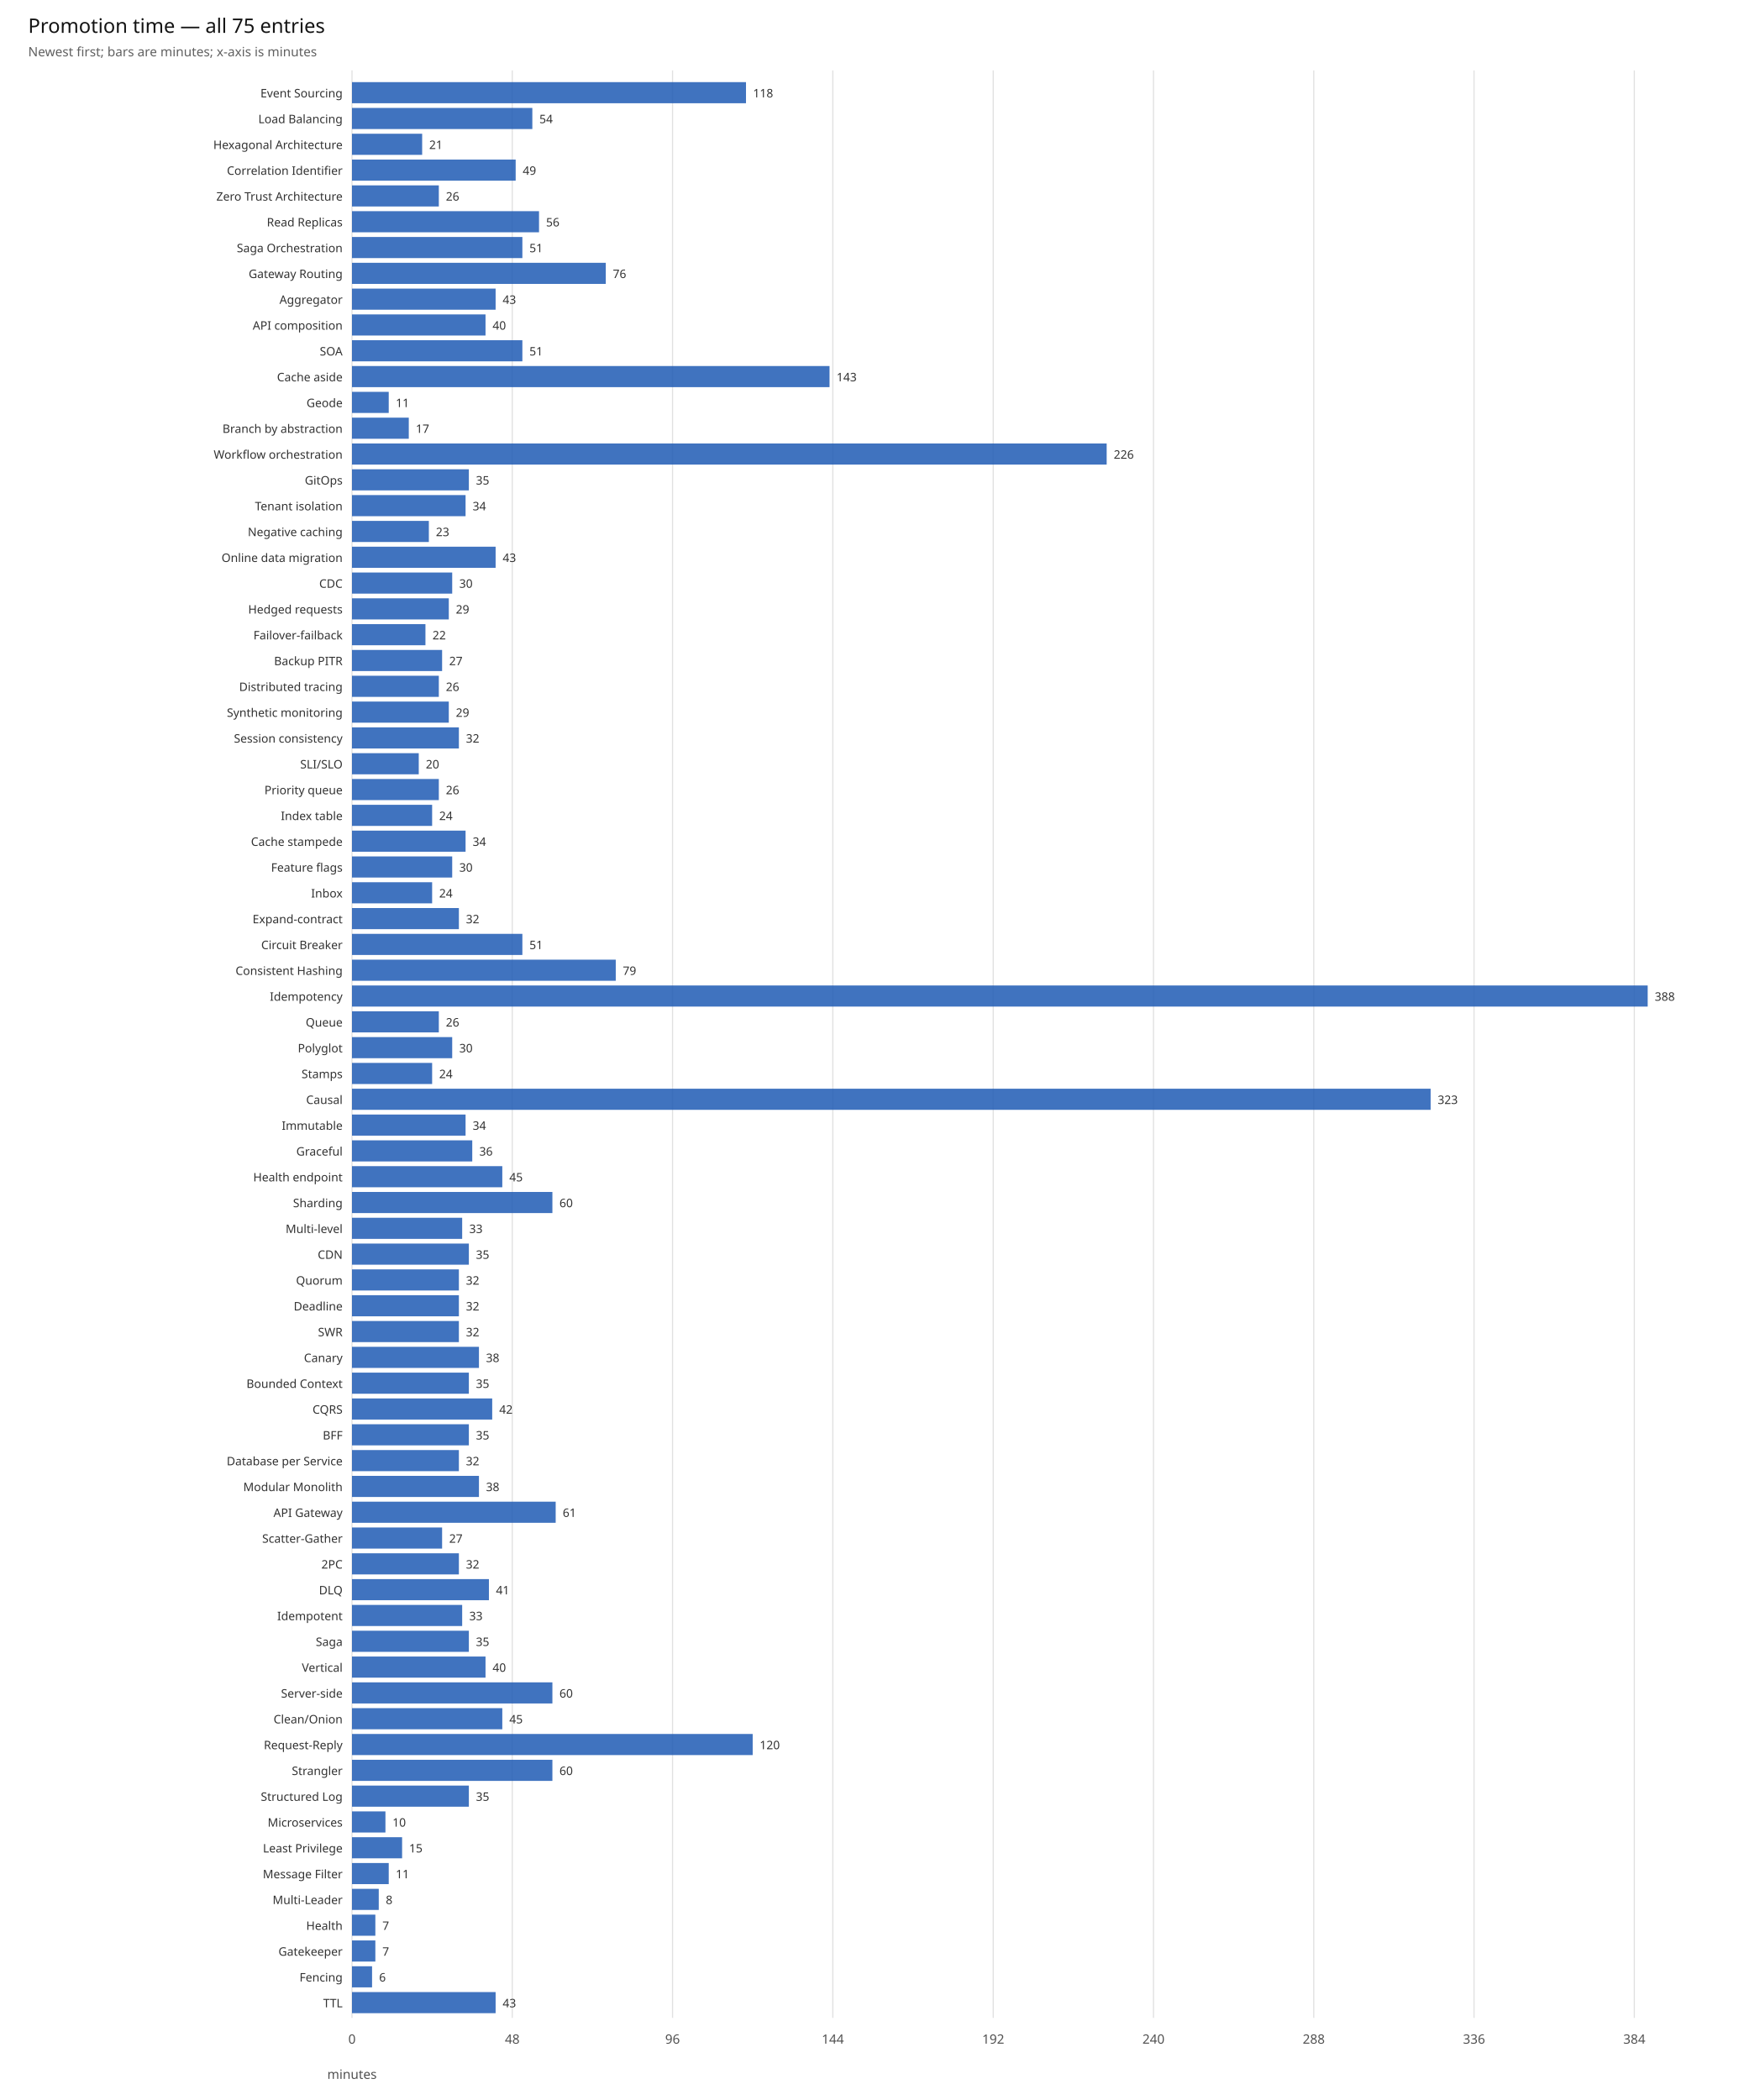
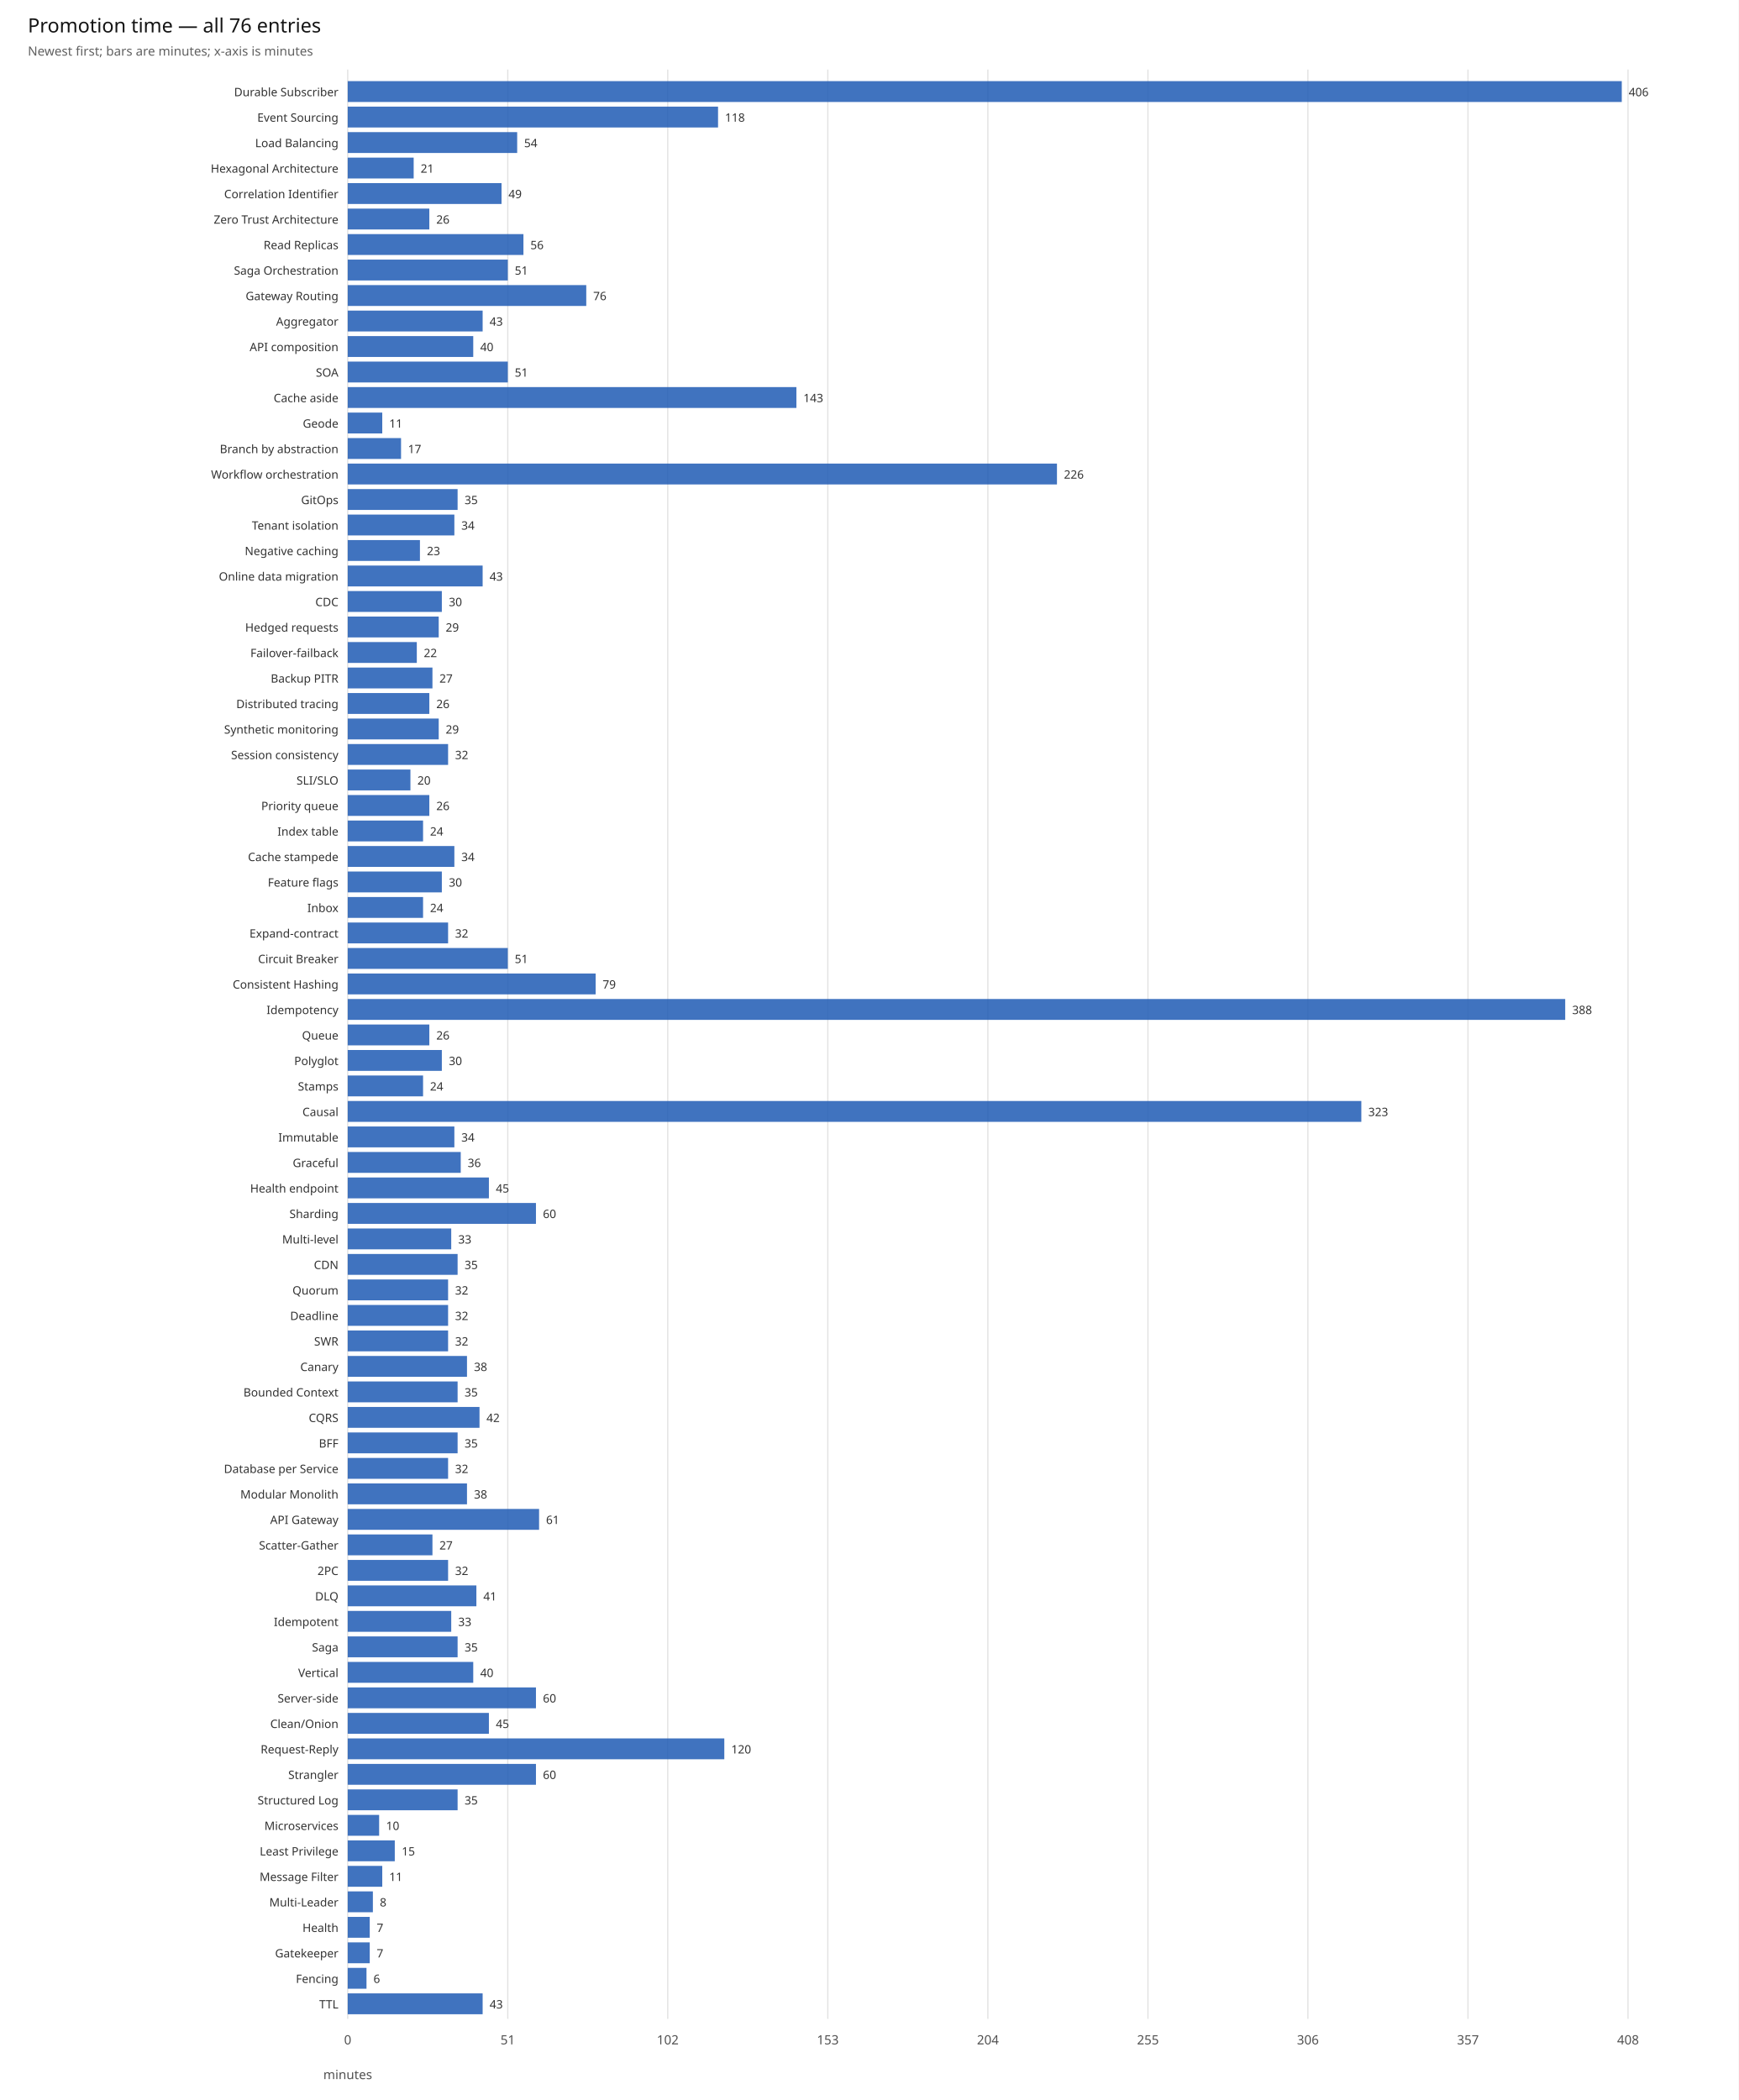
- <svg xmlns="http://www.w3.org/2000/svg" width="1500" height="1790" viewBox="0 0 1500 1790">
+ <svg xmlns="http://www.w3.org/2000/svg" width="1500" height="1812" viewBox="0 0 1500 1812">
  <rect width="100%" height="100%" fill="white" />
-   <text x="24" y="28" font-family="Verdana" font-size="17" fill="#141414">Promotion time — all 75 entries</text>
+   <text x="24" y="28" font-family="Verdana" font-size="17" fill="#141414">Promotion time — all 76 entries</text>
  <text x="24" y="48" font-family="Verdana" font-size="11" fill="#606060">Newest first; bars are minutes; x-axis is minutes</text>
-   <line x1="300.0" y1="60" x2="300.0" y2="1720" stroke="#e1e1e1" />
-   <text x="300.0" y="1742" text-anchor="middle" font-family="Verdana" font-size="11" fill="#505050">0</text>
-   <line x1="436.6" y1="60" x2="436.6" y2="1720" stroke="#e1e1e1" />
-   <text x="436.6" y="1742" text-anchor="middle" font-family="Verdana" font-size="11" fill="#505050">48</text>
-   <line x1="573.2" y1="60" x2="573.2" y2="1720" stroke="#e1e1e1" />
-   <text x="573.2" y="1742" text-anchor="middle" font-family="Verdana" font-size="11" fill="#505050">96</text>
-   <line x1="709.8" y1="60" x2="709.8" y2="1720" stroke="#e1e1e1" />
-   <text x="709.8" y="1742" text-anchor="middle" font-family="Verdana" font-size="11" fill="#505050">144</text>
-   <line x1="846.5" y1="60" x2="846.5" y2="1720" stroke="#e1e1e1" />
-   <text x="846.5" y="1742" text-anchor="middle" font-family="Verdana" font-size="11" fill="#505050">192</text>
-   <line x1="983.1" y1="60" x2="983.1" y2="1720" stroke="#e1e1e1" />
-   <text x="983.1" y="1742" text-anchor="middle" font-family="Verdana" font-size="11" fill="#505050">240</text>
-   <line x1="1119.7" y1="60" x2="1119.7" y2="1720" stroke="#e1e1e1" />
-   <text x="1119.7" y="1742" text-anchor="middle" font-family="Verdana" font-size="11" fill="#505050">288</text>
-   <line x1="1256.3" y1="60" x2="1256.3" y2="1720" stroke="#e1e1e1" />
-   <text x="1256.3" y="1742" text-anchor="middle" font-family="Verdana" font-size="11" fill="#505050">336</text>
-   <line x1="1392.9" y1="60" x2="1392.9" y2="1720" stroke="#e1e1e1" />
-   <text x="1392.9" y="1742" text-anchor="middle" font-family="Verdana" font-size="11" fill="#505050">384</text>
-   <rect x="300" y="70" width="335.8" height="18" fill="#1e5ab4" opacity="0.85" />
-   <text x="292" y="83" text-anchor="end" font-family="Verdana" font-size="10" fill="#323232">Event Sourcing</text>
-   <text x="641.8" y="83" font-family="Verdana" font-size="10" fill="#323232">118</text>
-   <rect x="300" y="92" width="153.7" height="18" fill="#1e5ab4" opacity="0.85" />
-   <text x="292" y="105" text-anchor="end" font-family="Verdana" font-size="10" fill="#323232">Load Balancing</text>
-   <text x="459.7" y="105" font-family="Verdana" font-size="10" fill="#323232">54</text>
-   <rect x="300" y="114" width="59.8" height="18" fill="#1e5ab4" opacity="0.85" />
-   <text x="292" y="127" text-anchor="end" font-family="Verdana" font-size="10" fill="#323232">Hexagonal Architecture</text>
-   <text x="365.8" y="127" font-family="Verdana" font-size="10" fill="#323232">21</text>
-   <rect x="300" y="136" width="139.5" height="18" fill="#1e5ab4" opacity="0.85" />
-   <text x="292" y="149" text-anchor="end" font-family="Verdana" font-size="10" fill="#323232">Correlation Identifier</text>
-   <text x="445.5" y="149" font-family="Verdana" font-size="10" fill="#323232">49</text>
-   <rect x="300" y="158" width="74.0" height="18" fill="#1e5ab4" opacity="0.85" />
-   <text x="292" y="171" text-anchor="end" font-family="Verdana" font-size="10" fill="#323232">Zero Trust Architecture</text>
-   <text x="380.0" y="171" font-family="Verdana" font-size="10" fill="#323232">26</text>
-   <rect x="300" y="180" width="159.4" height="18" fill="#1e5ab4" opacity="0.85" />
-   <text x="292" y="193" text-anchor="end" font-family="Verdana" font-size="10" fill="#323232">Read Replicas</text>
-   <text x="465.4" y="193" font-family="Verdana" font-size="10" fill="#323232">56</text>
-   <rect x="300" y="202" width="145.2" height="18" fill="#1e5ab4" opacity="0.85" />
-   <text x="292" y="215" text-anchor="end" font-family="Verdana" font-size="10" fill="#323232">Saga Orchestration</text>
-   <text x="451.2" y="215" font-family="Verdana" font-size="10" fill="#323232">51</text>
-   <rect x="300" y="224" width="216.3" height="18" fill="#1e5ab4" opacity="0.85" />
-   <text x="292" y="237" text-anchor="end" font-family="Verdana" font-size="10" fill="#323232">Gateway Routing</text>
-   <text x="522.3" y="237" font-family="Verdana" font-size="10" fill="#323232">76</text>
-   <rect x="300" y="246" width="122.4" height="18" fill="#1e5ab4" opacity="0.85" />
-   <text x="292" y="259" text-anchor="end" font-family="Verdana" font-size="10" fill="#323232">Aggregator</text>
-   <text x="428.4" y="259" font-family="Verdana" font-size="10" fill="#323232">43</text>
-   <rect x="300" y="268" width="113.8" height="18" fill="#1e5ab4" opacity="0.85" />
-   <text x="292" y="281" text-anchor="end" font-family="Verdana" font-size="10" fill="#323232">API composition</text>
-   <text x="419.8" y="281" font-family="Verdana" font-size="10" fill="#323232">40</text>
-   <rect x="300" y="290" width="145.2" height="18" fill="#1e5ab4" opacity="0.85" />
-   <text x="292" y="303" text-anchor="end" font-family="Verdana" font-size="10" fill="#323232">SOA</text>
-   <text x="451.2" y="303" font-family="Verdana" font-size="10" fill="#323232">51</text>
-   <rect x="300" y="312" width="407.0" height="18" fill="#1e5ab4" opacity="0.85" />
-   <text x="292" y="325" text-anchor="end" font-family="Verdana" font-size="10" fill="#323232">Cache aside</text>
-   <text x="713.0" y="325" font-family="Verdana" font-size="10" fill="#323232">143</text>
-   <rect x="300" y="334" width="31.3" height="18" fill="#1e5ab4" opacity="0.85" />
-   <text x="292" y="347" text-anchor="end" font-family="Verdana" font-size="10" fill="#323232">Geode</text>
-   <text x="337.3" y="347" font-family="Verdana" font-size="10" fill="#323232">11</text>
-   <rect x="300" y="356" width="48.4" height="18" fill="#1e5ab4" opacity="0.85" />
-   <text x="292" y="369" text-anchor="end" font-family="Verdana" font-size="10" fill="#323232">Branch by abstraction</text>
-   <text x="354.4" y="369" font-family="Verdana" font-size="10" fill="#323232">17</text>
-   <rect x="300" y="378" width="643.2" height="18" fill="#1e5ab4" opacity="0.85" />
-   <text x="292" y="391" text-anchor="end" font-family="Verdana" font-size="10" fill="#323232">Workflow orchestration</text>
-   <text x="949.2" y="391" font-family="Verdana" font-size="10" fill="#323232">226</text>
-   <rect x="300" y="400" width="99.6" height="18" fill="#1e5ab4" opacity="0.85" />
-   <text x="292" y="413" text-anchor="end" font-family="Verdana" font-size="10" fill="#323232">GitOps</text>
-   <text x="405.6" y="413" font-family="Verdana" font-size="10" fill="#323232">35</text>
-   <rect x="300" y="422" width="96.8" height="18" fill="#1e5ab4" opacity="0.85" />
-   <text x="292" y="435" text-anchor="end" font-family="Verdana" font-size="10" fill="#323232">Tenant isolation</text>
-   <text x="402.8" y="435" font-family="Verdana" font-size="10" fill="#323232">34</text>
-   <rect x="300" y="444" width="65.5" height="18" fill="#1e5ab4" opacity="0.85" />
-   <text x="292" y="457" text-anchor="end" font-family="Verdana" font-size="10" fill="#323232">Negative caching</text>
-   <text x="371.5" y="457" font-family="Verdana" font-size="10" fill="#323232">23</text>
-   <rect x="300" y="466" width="122.4" height="18" fill="#1e5ab4" opacity="0.85" />
-   <text x="292" y="479" text-anchor="end" font-family="Verdana" font-size="10" fill="#323232">Online data migration</text>
-   <text x="428.4" y="479" font-family="Verdana" font-size="10" fill="#323232">43</text>
-   <rect x="300" y="488" width="85.4" height="18" fill="#1e5ab4" opacity="0.85" />
-   <text x="292" y="501" text-anchor="end" font-family="Verdana" font-size="10" fill="#323232">CDC</text>
-   <text x="391.4" y="501" font-family="Verdana" font-size="10" fill="#323232">30</text>
-   <rect x="300" y="510" width="82.5" height="18" fill="#1e5ab4" opacity="0.85" />
-   <text x="292" y="523" text-anchor="end" font-family="Verdana" font-size="10" fill="#323232">Hedged requests</text>
-   <text x="388.5" y="523" font-family="Verdana" font-size="10" fill="#323232">29</text>
-   <rect x="300" y="532" width="62.6" height="18" fill="#1e5ab4" opacity="0.85" />
-   <text x="292" y="545" text-anchor="end" font-family="Verdana" font-size="10" fill="#323232">Failover-failback</text>
-   <text x="368.6" y="545" font-family="Verdana" font-size="10" fill="#323232">22</text>
-   <rect x="300" y="554" width="76.8" height="18" fill="#1e5ab4" opacity="0.85" />
-   <text x="292" y="567" text-anchor="end" font-family="Verdana" font-size="10" fill="#323232">Backup PITR</text>
-   <text x="382.8" y="567" font-family="Verdana" font-size="10" fill="#323232">27</text>
-   <rect x="300" y="576" width="74.0" height="18" fill="#1e5ab4" opacity="0.85" />
-   <text x="292" y="589" text-anchor="end" font-family="Verdana" font-size="10" fill="#323232">Distributed tracing</text>
-   <text x="380.0" y="589" font-family="Verdana" font-size="10" fill="#323232">26</text>
-   <rect x="300" y="598" width="82.5" height="18" fill="#1e5ab4" opacity="0.85" />
-   <text x="292" y="611" text-anchor="end" font-family="Verdana" font-size="10" fill="#323232">Synthetic monitoring</text>
-   <text x="388.5" y="611" font-family="Verdana" font-size="10" fill="#323232">29</text>
-   <rect x="300" y="620" width="91.1" height="18" fill="#1e5ab4" opacity="0.85" />
-   <text x="292" y="633" text-anchor="end" font-family="Verdana" font-size="10" fill="#323232">Session consistency</text>
-   <text x="397.1" y="633" font-family="Verdana" font-size="10" fill="#323232">32</text>
-   <rect x="300" y="642" width="56.9" height="18" fill="#1e5ab4" opacity="0.85" />
-   <text x="292" y="655" text-anchor="end" font-family="Verdana" font-size="10" fill="#323232">SLI/SLO</text>
-   <text x="362.9" y="655" font-family="Verdana" font-size="10" fill="#323232">20</text>
-   <rect x="300" y="664" width="74.0" height="18" fill="#1e5ab4" opacity="0.85" />
-   <text x="292" y="677" text-anchor="end" font-family="Verdana" font-size="10" fill="#323232">Priority queue</text>
-   <text x="380.0" y="677" font-family="Verdana" font-size="10" fill="#323232">26</text>
-   <rect x="300" y="686" width="68.3" height="18" fill="#1e5ab4" opacity="0.85" />
-   <text x="292" y="699" text-anchor="end" font-family="Verdana" font-size="10" fill="#323232">Index table</text>
-   <text x="374.3" y="699" font-family="Verdana" font-size="10" fill="#323232">24</text>
-   <rect x="300" y="708" width="96.8" height="18" fill="#1e5ab4" opacity="0.85" />
-   <text x="292" y="721" text-anchor="end" font-family="Verdana" font-size="10" fill="#323232">Cache stampede</text>
-   <text x="402.8" y="721" font-family="Verdana" font-size="10" fill="#323232">34</text>
-   <rect x="300" y="730" width="85.4" height="18" fill="#1e5ab4" opacity="0.85" />
-   <text x="292" y="743" text-anchor="end" font-family="Verdana" font-size="10" fill="#323232">Feature flags</text>
-   <text x="391.4" y="743" font-family="Verdana" font-size="10" fill="#323232">30</text>
-   <rect x="300" y="752" width="68.3" height="18" fill="#1e5ab4" opacity="0.85" />
-   <text x="292" y="765" text-anchor="end" font-family="Verdana" font-size="10" fill="#323232">Inbox</text>
-   <text x="374.3" y="765" font-family="Verdana" font-size="10" fill="#323232">24</text>
-   <rect x="300" y="774" width="91.1" height="18" fill="#1e5ab4" opacity="0.85" />
-   <text x="292" y="787" text-anchor="end" font-family="Verdana" font-size="10" fill="#323232">Expand-contract</text>
-   <text x="397.1" y="787" font-family="Verdana" font-size="10" fill="#323232">32</text>
-   <rect x="300" y="796" width="145.2" height="18" fill="#1e5ab4" opacity="0.85" />
-   <text x="292" y="809" text-anchor="end" font-family="Verdana" font-size="10" fill="#323232">Circuit Breaker</text>
-   <text x="451.2" y="809" font-family="Verdana" font-size="10" fill="#323232">51</text>
-   <rect x="300" y="818" width="224.8" height="18" fill="#1e5ab4" opacity="0.85" />
-   <text x="292" y="831" text-anchor="end" font-family="Verdana" font-size="10" fill="#323232">Consistent Hashing</text>
-   <text x="530.8" y="831" font-family="Verdana" font-size="10" fill="#323232">79</text>
-   <rect x="300" y="840" width="1104.3" height="18" fill="#1e5ab4" opacity="0.85" />
-   <text x="292" y="853" text-anchor="end" font-family="Verdana" font-size="10" fill="#323232">Idempotency</text>
-   <text x="1410.3" y="853" font-family="Verdana" font-size="10" fill="#323232">388</text>
-   <rect x="300" y="862" width="74.0" height="18" fill="#1e5ab4" opacity="0.85" />
-   <text x="292" y="875" text-anchor="end" font-family="Verdana" font-size="10" fill="#323232">Queue</text>
-   <text x="380.0" y="875" font-family="Verdana" font-size="10" fill="#323232">26</text>
-   <rect x="300" y="884" width="85.4" height="18" fill="#1e5ab4" opacity="0.85" />
-   <text x="292" y="897" text-anchor="end" font-family="Verdana" font-size="10" fill="#323232">Polyglot</text>
-   <text x="391.4" y="897" font-family="Verdana" font-size="10" fill="#323232">30</text>
-   <rect x="300" y="906" width="68.3" height="18" fill="#1e5ab4" opacity="0.85" />
-   <text x="292" y="919" text-anchor="end" font-family="Verdana" font-size="10" fill="#323232">Stamps</text>
-   <text x="374.3" y="919" font-family="Verdana" font-size="10" fill="#323232">24</text>
-   <rect x="300" y="928" width="919.3" height="18" fill="#1e5ab4" opacity="0.85" />
-   <text x="292" y="941" text-anchor="end" font-family="Verdana" font-size="10" fill="#323232">Causal</text>
-   <text x="1225.3" y="941" font-family="Verdana" font-size="10" fill="#323232">323</text>
-   <rect x="300" y="950" width="96.8" height="18" fill="#1e5ab4" opacity="0.85" />
-   <text x="292" y="963" text-anchor="end" font-family="Verdana" font-size="10" fill="#323232">Immutable</text>
-   <text x="402.8" y="963" font-family="Verdana" font-size="10" fill="#323232">34</text>
-   <rect x="300" y="972" width="102.5" height="18" fill="#1e5ab4" opacity="0.85" />
-   <text x="292" y="985" text-anchor="end" font-family="Verdana" font-size="10" fill="#323232">Graceful</text>
-   <text x="408.5" y="985" font-family="Verdana" font-size="10" fill="#323232">36</text>
-   <rect x="300" y="994" width="128.1" height="18" fill="#1e5ab4" opacity="0.85" />
-   <text x="292" y="1007" text-anchor="end" font-family="Verdana" font-size="10" fill="#323232">Health endpoint</text>
-   <text x="434.1" y="1007" font-family="Verdana" font-size="10" fill="#323232">45</text>
-   <rect x="300" y="1016" width="170.8" height="18" fill="#1e5ab4" opacity="0.85" />
-   <text x="292" y="1029" text-anchor="end" font-family="Verdana" font-size="10" fill="#323232">Sharding</text>
-   <text x="476.8" y="1029" font-family="Verdana" font-size="10" fill="#323232">60</text>
-   <rect x="300" y="1038" width="93.9" height="18" fill="#1e5ab4" opacity="0.85" />
-   <text x="292" y="1051" text-anchor="end" font-family="Verdana" font-size="10" fill="#323232">Multi-level</text>
-   <text x="399.9" y="1051" font-family="Verdana" font-size="10" fill="#323232">33</text>
-   <rect x="300" y="1060" width="99.6" height="18" fill="#1e5ab4" opacity="0.85" />
-   <text x="292" y="1073" text-anchor="end" font-family="Verdana" font-size="10" fill="#323232">CDN</text>
-   <text x="405.6" y="1073" font-family="Verdana" font-size="10" fill="#323232">35</text>
-   <rect x="300" y="1082" width="91.1" height="18" fill="#1e5ab4" opacity="0.85" />
-   <text x="292" y="1095" text-anchor="end" font-family="Verdana" font-size="10" fill="#323232">Quorum</text>
-   <text x="397.1" y="1095" font-family="Verdana" font-size="10" fill="#323232">32</text>
-   <rect x="300" y="1104" width="91.1" height="18" fill="#1e5ab4" opacity="0.85" />
-   <text x="292" y="1117" text-anchor="end" font-family="Verdana" font-size="10" fill="#323232">Deadline</text>
-   <text x="397.1" y="1117" font-family="Verdana" font-size="10" fill="#323232">32</text>
-   <rect x="300" y="1126" width="91.1" height="18" fill="#1e5ab4" opacity="0.85" />
-   <text x="292" y="1139" text-anchor="end" font-family="Verdana" font-size="10" fill="#323232">SWR</text>
-   <text x="397.1" y="1139" font-family="Verdana" font-size="10" fill="#323232">32</text>
-   <rect x="300" y="1148" width="108.2" height="18" fill="#1e5ab4" opacity="0.85" />
-   <text x="292" y="1161" text-anchor="end" font-family="Verdana" font-size="10" fill="#323232">Canary</text>
-   <text x="414.2" y="1161" font-family="Verdana" font-size="10" fill="#323232">38</text>
-   <rect x="300" y="1170" width="99.6" height="18" fill="#1e5ab4" opacity="0.85" />
-   <text x="292" y="1183" text-anchor="end" font-family="Verdana" font-size="10" fill="#323232">Bounded Context</text>
-   <text x="405.6" y="1183" font-family="Verdana" font-size="10" fill="#323232">35</text>
-   <rect x="300" y="1192" width="119.5" height="18" fill="#1e5ab4" opacity="0.85" />
-   <text x="292" y="1205" text-anchor="end" font-family="Verdana" font-size="10" fill="#323232">CQRS</text>
-   <text x="425.5" y="1205" font-family="Verdana" font-size="10" fill="#323232">42</text>
-   <rect x="300" y="1214" width="99.6" height="18" fill="#1e5ab4" opacity="0.85" />
-   <text x="292" y="1227" text-anchor="end" font-family="Verdana" font-size="10" fill="#323232">BFF</text>
-   <text x="405.6" y="1227" font-family="Verdana" font-size="10" fill="#323232">35</text>
-   <rect x="300" y="1236" width="91.1" height="18" fill="#1e5ab4" opacity="0.85" />
-   <text x="292" y="1249" text-anchor="end" font-family="Verdana" font-size="10" fill="#323232">Database per Service</text>
-   <text x="397.1" y="1249" font-family="Verdana" font-size="10" fill="#323232">32</text>
-   <rect x="300" y="1258" width="108.2" height="18" fill="#1e5ab4" opacity="0.85" />
-   <text x="292" y="1271" text-anchor="end" font-family="Verdana" font-size="10" fill="#323232">Modular Monolith</text>
-   <text x="414.2" y="1271" font-family="Verdana" font-size="10" fill="#323232">38</text>
-   <rect x="300" y="1280" width="173.6" height="18" fill="#1e5ab4" opacity="0.85" />
-   <text x="292" y="1293" text-anchor="end" font-family="Verdana" font-size="10" fill="#323232">API Gateway</text>
-   <text x="479.6" y="1293" font-family="Verdana" font-size="10" fill="#323232">61</text>
-   <rect x="300" y="1302" width="76.8" height="18" fill="#1e5ab4" opacity="0.85" />
-   <text x="292" y="1315" text-anchor="end" font-family="Verdana" font-size="10" fill="#323232">Scatter-Gather</text>
-   <text x="382.8" y="1315" font-family="Verdana" font-size="10" fill="#323232">27</text>
-   <rect x="300" y="1324" width="91.1" height="18" fill="#1e5ab4" opacity="0.85" />
-   <text x="292" y="1337" text-anchor="end" font-family="Verdana" font-size="10" fill="#323232">2PC</text>
-   <text x="397.1" y="1337" font-family="Verdana" font-size="10" fill="#323232">32</text>
-   <rect x="300" y="1346" width="116.7" height="18" fill="#1e5ab4" opacity="0.85" />
-   <text x="292" y="1359" text-anchor="end" font-family="Verdana" font-size="10" fill="#323232">DLQ</text>
-   <text x="422.7" y="1359" font-family="Verdana" font-size="10" fill="#323232">41</text>
-   <rect x="300" y="1368" width="93.9" height="18" fill="#1e5ab4" opacity="0.85" />
-   <text x="292" y="1381" text-anchor="end" font-family="Verdana" font-size="10" fill="#323232">Idempotent</text>
-   <text x="399.9" y="1381" font-family="Verdana" font-size="10" fill="#323232">33</text>
-   <rect x="300" y="1390" width="99.6" height="18" fill="#1e5ab4" opacity="0.85" />
-   <text x="292" y="1403" text-anchor="end" font-family="Verdana" font-size="10" fill="#323232">Saga</text>
-   <text x="405.6" y="1403" font-family="Verdana" font-size="10" fill="#323232">35</text>
-   <rect x="300" y="1412" width="113.8" height="18" fill="#1e5ab4" opacity="0.85" />
-   <text x="292" y="1425" text-anchor="end" font-family="Verdana" font-size="10" fill="#323232">Vertical</text>
-   <text x="419.8" y="1425" font-family="Verdana" font-size="10" fill="#323232">40</text>
-   <rect x="300" y="1434" width="170.8" height="18" fill="#1e5ab4" opacity="0.85" />
-   <text x="292" y="1447" text-anchor="end" font-family="Verdana" font-size="10" fill="#323232">Server-side</text>
-   <text x="476.8" y="1447" font-family="Verdana" font-size="10" fill="#323232">60</text>
-   <rect x="300" y="1456" width="128.1" height="18" fill="#1e5ab4" opacity="0.85" />
-   <text x="292" y="1469" text-anchor="end" font-family="Verdana" font-size="10" fill="#323232">Clean/Onion</text>
-   <text x="434.1" y="1469" font-family="Verdana" font-size="10" fill="#323232">45</text>
-   <rect x="300" y="1478" width="341.5" height="18" fill="#1e5ab4" opacity="0.85" />
-   <text x="292" y="1491" text-anchor="end" font-family="Verdana" font-size="10" fill="#323232">Request-Reply</text>
-   <text x="647.5" y="1491" font-family="Verdana" font-size="10" fill="#323232">120</text>
-   <rect x="300" y="1500" width="170.8" height="18" fill="#1e5ab4" opacity="0.85" />
-   <text x="292" y="1513" text-anchor="end" font-family="Verdana" font-size="10" fill="#323232">Strangler</text>
-   <text x="476.8" y="1513" font-family="Verdana" font-size="10" fill="#323232">60</text>
-   <rect x="300" y="1522" width="99.6" height="18" fill="#1e5ab4" opacity="0.85" />
-   <text x="292" y="1535" text-anchor="end" font-family="Verdana" font-size="10" fill="#323232">Structured Log</text>
-   <text x="405.6" y="1535" font-family="Verdana" font-size="10" fill="#323232">35</text>
-   <rect x="300" y="1544" width="28.5" height="18" fill="#1e5ab4" opacity="0.85" />
-   <text x="292" y="1557" text-anchor="end" font-family="Verdana" font-size="10" fill="#323232">Microservices</text>
-   <text x="334.5" y="1557" font-family="Verdana" font-size="10" fill="#323232">10</text>
-   <rect x="300" y="1566" width="42.7" height="18" fill="#1e5ab4" opacity="0.85" />
-   <text x="292" y="1579" text-anchor="end" font-family="Verdana" font-size="10" fill="#323232">Least Privilege</text>
-   <text x="348.7" y="1579" font-family="Verdana" font-size="10" fill="#323232">15</text>
-   <rect x="300" y="1588" width="31.3" height="18" fill="#1e5ab4" opacity="0.85" />
-   <text x="292" y="1601" text-anchor="end" font-family="Verdana" font-size="10" fill="#323232">Message Filter</text>
-   <text x="337.3" y="1601" font-family="Verdana" font-size="10" fill="#323232">11</text>
-   <rect x="300" y="1610" width="22.8" height="18" fill="#1e5ab4" opacity="0.85" />
-   <text x="292" y="1623" text-anchor="end" font-family="Verdana" font-size="10" fill="#323232">Multi-Leader</text>
-   <text x="328.8" y="1623" font-family="Verdana" font-size="10" fill="#323232">8</text>
-   <rect x="300" y="1632" width="19.9" height="18" fill="#1e5ab4" opacity="0.85" />
-   <text x="292" y="1645" text-anchor="end" font-family="Verdana" font-size="10" fill="#323232">Health</text>
-   <text x="325.9" y="1645" font-family="Verdana" font-size="10" fill="#323232">7</text>
-   <rect x="300" y="1654" width="19.9" height="18" fill="#1e5ab4" opacity="0.85" />
-   <text x="292" y="1667" text-anchor="end" font-family="Verdana" font-size="10" fill="#323232">Gatekeeper</text>
-   <text x="325.9" y="1667" font-family="Verdana" font-size="10" fill="#323232">7</text>
-   <rect x="300" y="1676" width="17.1" height="18" fill="#1e5ab4" opacity="0.85" />
-   <text x="292" y="1689" text-anchor="end" font-family="Verdana" font-size="10" fill="#323232">Fencing</text>
-   <text x="323.1" y="1689" font-family="Verdana" font-size="10" fill="#323232">6</text>
-   <rect x="300" y="1698" width="122.4" height="18" fill="#1e5ab4" opacity="0.85" />
-   <text x="292" y="1711" text-anchor="end" font-family="Verdana" font-size="10" fill="#323232">TTL</text>
-   <text x="428.4" y="1711" font-family="Verdana" font-size="10" fill="#323232">43</text>
-   <text x="300" y="1772" text-anchor="middle" font-family="Verdana" font-size="11" fill="#505050">minutes</text>
+   <line x1="300.0" y1="60" x2="300.0" y2="1742" stroke="#e1e1e1" />
+   <text x="300.0" y="1764" text-anchor="middle" font-family="Verdana" font-size="11" fill="#505050">0</text>
+   <line x1="438.1" y1="60" x2="438.1" y2="1742" stroke="#e1e1e1" />
+   <text x="438.1" y="1764" text-anchor="middle" font-family="Verdana" font-size="11" fill="#505050">51</text>
+   <line x1="576.1" y1="60" x2="576.1" y2="1742" stroke="#e1e1e1" />
+   <text x="576.1" y="1764" text-anchor="middle" font-family="Verdana" font-size="11" fill="#505050">102</text>
+   <line x1="714.2" y1="60" x2="714.2" y2="1742" stroke="#e1e1e1" />
+   <text x="714.2" y="1764" text-anchor="middle" font-family="Verdana" font-size="11" fill="#505050">153</text>
+   <line x1="852.3" y1="60" x2="852.3" y2="1742" stroke="#e1e1e1" />
+   <text x="852.3" y="1764" text-anchor="middle" font-family="Verdana" font-size="11" fill="#505050">204</text>
+   <line x1="990.4" y1="60" x2="990.4" y2="1742" stroke="#e1e1e1" />
+   <text x="990.4" y="1764" text-anchor="middle" font-family="Verdana" font-size="11" fill="#505050">255</text>
+   <line x1="1128.4" y1="60" x2="1128.4" y2="1742" stroke="#e1e1e1" />
+   <text x="1128.4" y="1764" text-anchor="middle" font-family="Verdana" font-size="11" fill="#505050">306</text>
+   <line x1="1266.5" y1="60" x2="1266.5" y2="1742" stroke="#e1e1e1" />
+   <text x="1266.5" y="1764" text-anchor="middle" font-family="Verdana" font-size="11" fill="#505050">357</text>
+   <line x1="1404.6" y1="60" x2="1404.6" y2="1742" stroke="#e1e1e1" />
+   <text x="1404.6" y="1764" text-anchor="middle" font-family="Verdana" font-size="11" fill="#505050">408</text>
+   <rect x="300" y="70" width="1099.2" height="18" fill="#1e5ab4" opacity="0.85" />
+   <text x="292" y="83" text-anchor="end" font-family="Verdana" font-size="10" fill="#323232">Durable Subscriber</text>
+   <text x="1405.2" y="83" font-family="Verdana" font-size="10" fill="#323232">406</text>
+   <rect x="300" y="92" width="319.5" height="18" fill="#1e5ab4" opacity="0.85" />
+   <text x="292" y="105" text-anchor="end" font-family="Verdana" font-size="10" fill="#323232">Event Sourcing</text>
+   <text x="625.5" y="105" font-family="Verdana" font-size="10" fill="#323232">118</text>
+   <rect x="300" y="114" width="146.2" height="18" fill="#1e5ab4" opacity="0.85" />
+   <text x="292" y="127" text-anchor="end" font-family="Verdana" font-size="10" fill="#323232">Load Balancing</text>
+   <text x="452.2" y="127" font-family="Verdana" font-size="10" fill="#323232">54</text>
+   <rect x="300" y="136" width="56.9" height="18" fill="#1e5ab4" opacity="0.85" />
+   <text x="292" y="149" text-anchor="end" font-family="Verdana" font-size="10" fill="#323232">Hexagonal Architecture</text>
+   <text x="362.9" y="149" font-family="Verdana" font-size="10" fill="#323232">21</text>
+   <rect x="300" y="158" width="132.7" height="18" fill="#1e5ab4" opacity="0.85" />
+   <text x="292" y="171" text-anchor="end" font-family="Verdana" font-size="10" fill="#323232">Correlation Identifier</text>
+   <text x="438.7" y="171" font-family="Verdana" font-size="10" fill="#323232">49</text>
+   <rect x="300" y="180" width="70.4" height="18" fill="#1e5ab4" opacity="0.85" />
+   <text x="292" y="193" text-anchor="end" font-family="Verdana" font-size="10" fill="#323232">Zero Trust Architecture</text>
+   <text x="376.4" y="193" font-family="Verdana" font-size="10" fill="#323232">26</text>
+   <rect x="300" y="202" width="151.6" height="18" fill="#1e5ab4" opacity="0.85" />
+   <text x="292" y="215" text-anchor="end" font-family="Verdana" font-size="10" fill="#323232">Read Replicas</text>
+   <text x="457.6" y="215" font-family="Verdana" font-size="10" fill="#323232">56</text>
+   <rect x="300" y="224" width="138.1" height="18" fill="#1e5ab4" opacity="0.85" />
+   <text x="292" y="237" text-anchor="end" font-family="Verdana" font-size="10" fill="#323232">Saga Orchestration</text>
+   <text x="444.1" y="237" font-family="Verdana" font-size="10" fill="#323232">51</text>
+   <rect x="300" y="246" width="205.8" height="18" fill="#1e5ab4" opacity="0.85" />
+   <text x="292" y="259" text-anchor="end" font-family="Verdana" font-size="10" fill="#323232">Gateway Routing</text>
+   <text x="511.8" y="259" font-family="Verdana" font-size="10" fill="#323232">76</text>
+   <rect x="300" y="268" width="116.4" height="18" fill="#1e5ab4" opacity="0.85" />
+   <text x="292" y="281" text-anchor="end" font-family="Verdana" font-size="10" fill="#323232">Aggregator</text>
+   <text x="422.4" y="281" font-family="Verdana" font-size="10" fill="#323232">43</text>
+   <rect x="300" y="290" width="108.3" height="18" fill="#1e5ab4" opacity="0.85" />
+   <text x="292" y="303" text-anchor="end" font-family="Verdana" font-size="10" fill="#323232">API composition</text>
+   <text x="414.3" y="303" font-family="Verdana" font-size="10" fill="#323232">40</text>
+   <rect x="300" y="312" width="138.1" height="18" fill="#1e5ab4" opacity="0.85" />
+   <text x="292" y="325" text-anchor="end" font-family="Verdana" font-size="10" fill="#323232">SOA</text>
+   <text x="444.1" y="325" font-family="Verdana" font-size="10" fill="#323232">51</text>
+   <rect x="300" y="334" width="387.1" height="18" fill="#1e5ab4" opacity="0.85" />
+   <text x="292" y="347" text-anchor="end" font-family="Verdana" font-size="10" fill="#323232">Cache aside</text>
+   <text x="693.1" y="347" font-family="Verdana" font-size="10" fill="#323232">143</text>
+   <rect x="300" y="356" width="29.8" height="18" fill="#1e5ab4" opacity="0.85" />
+   <text x="292" y="369" text-anchor="end" font-family="Verdana" font-size="10" fill="#323232">Geode</text>
+   <text x="335.8" y="369" font-family="Verdana" font-size="10" fill="#323232">11</text>
+   <rect x="300" y="378" width="46.0" height="18" fill="#1e5ab4" opacity="0.85" />
+   <text x="292" y="391" text-anchor="end" font-family="Verdana" font-size="10" fill="#323232">Branch by abstraction</text>
+   <text x="352.0" y="391" font-family="Verdana" font-size="10" fill="#323232">17</text>
+   <rect x="300" y="400" width="611.9" height="18" fill="#1e5ab4" opacity="0.85" />
+   <text x="292" y="413" text-anchor="end" font-family="Verdana" font-size="10" fill="#323232">Workflow orchestration</text>
+   <text x="917.9" y="413" font-family="Verdana" font-size="10" fill="#323232">226</text>
+   <rect x="300" y="422" width="94.8" height="18" fill="#1e5ab4" opacity="0.85" />
+   <text x="292" y="435" text-anchor="end" font-family="Verdana" font-size="10" fill="#323232">GitOps</text>
+   <text x="400.8" y="435" font-family="Verdana" font-size="10" fill="#323232">35</text>
+   <rect x="300" y="444" width="92.0" height="18" fill="#1e5ab4" opacity="0.85" />
+   <text x="292" y="457" text-anchor="end" font-family="Verdana" font-size="10" fill="#323232">Tenant isolation</text>
+   <text x="398.0" y="457" font-family="Verdana" font-size="10" fill="#323232">34</text>
+   <rect x="300" y="466" width="62.3" height="18" fill="#1e5ab4" opacity="0.85" />
+   <text x="292" y="479" text-anchor="end" font-family="Verdana" font-size="10" fill="#323232">Negative caching</text>
+   <text x="368.3" y="479" font-family="Verdana" font-size="10" fill="#323232">23</text>
+   <rect x="300" y="488" width="116.4" height="18" fill="#1e5ab4" opacity="0.85" />
+   <text x="292" y="501" text-anchor="end" font-family="Verdana" font-size="10" fill="#323232">Online data migration</text>
+   <text x="422.4" y="501" font-family="Verdana" font-size="10" fill="#323232">43</text>
+   <rect x="300" y="510" width="81.2" height="18" fill="#1e5ab4" opacity="0.85" />
+   <text x="292" y="523" text-anchor="end" font-family="Verdana" font-size="10" fill="#323232">CDC</text>
+   <text x="387.2" y="523" font-family="Verdana" font-size="10" fill="#323232">30</text>
+   <rect x="300" y="532" width="78.5" height="18" fill="#1e5ab4" opacity="0.85" />
+   <text x="292" y="545" text-anchor="end" font-family="Verdana" font-size="10" fill="#323232">Hedged requests</text>
+   <text x="384.5" y="545" font-family="Verdana" font-size="10" fill="#323232">29</text>
+   <rect x="300" y="554" width="59.6" height="18" fill="#1e5ab4" opacity="0.85" />
+   <text x="292" y="567" text-anchor="end" font-family="Verdana" font-size="10" fill="#323232">Failover-failback</text>
+   <text x="365.6" y="567" font-family="Verdana" font-size="10" fill="#323232">22</text>
+   <rect x="300" y="576" width="73.1" height="18" fill="#1e5ab4" opacity="0.85" />
+   <text x="292" y="589" text-anchor="end" font-family="Verdana" font-size="10" fill="#323232">Backup PITR</text>
+   <text x="379.1" y="589" font-family="Verdana" font-size="10" fill="#323232">27</text>
+   <rect x="300" y="598" width="70.4" height="18" fill="#1e5ab4" opacity="0.85" />
+   <text x="292" y="611" text-anchor="end" font-family="Verdana" font-size="10" fill="#323232">Distributed tracing</text>
+   <text x="376.4" y="611" font-family="Verdana" font-size="10" fill="#323232">26</text>
+   <rect x="300" y="620" width="78.5" height="18" fill="#1e5ab4" opacity="0.85" />
+   <text x="292" y="633" text-anchor="end" font-family="Verdana" font-size="10" fill="#323232">Synthetic monitoring</text>
+   <text x="384.5" y="633" font-family="Verdana" font-size="10" fill="#323232">29</text>
+   <rect x="300" y="642" width="86.6" height="18" fill="#1e5ab4" opacity="0.85" />
+   <text x="292" y="655" text-anchor="end" font-family="Verdana" font-size="10" fill="#323232">Session consistency</text>
+   <text x="392.6" y="655" font-family="Verdana" font-size="10" fill="#323232">32</text>
+   <rect x="300" y="664" width="54.1" height="18" fill="#1e5ab4" opacity="0.85" />
+   <text x="292" y="677" text-anchor="end" font-family="Verdana" font-size="10" fill="#323232">SLI/SLO</text>
+   <text x="360.1" y="677" font-family="Verdana" font-size="10" fill="#323232">20</text>
+   <rect x="300" y="686" width="70.4" height="18" fill="#1e5ab4" opacity="0.85" />
+   <text x="292" y="699" text-anchor="end" font-family="Verdana" font-size="10" fill="#323232">Priority queue</text>
+   <text x="376.4" y="699" font-family="Verdana" font-size="10" fill="#323232">26</text>
+   <rect x="300" y="708" width="65.0" height="18" fill="#1e5ab4" opacity="0.85" />
+   <text x="292" y="721" text-anchor="end" font-family="Verdana" font-size="10" fill="#323232">Index table</text>
+   <text x="371.0" y="721" font-family="Verdana" font-size="10" fill="#323232">24</text>
+   <rect x="300" y="730" width="92.0" height="18" fill="#1e5ab4" opacity="0.85" />
+   <text x="292" y="743" text-anchor="end" font-family="Verdana" font-size="10" fill="#323232">Cache stampede</text>
+   <text x="398.0" y="743" font-family="Verdana" font-size="10" fill="#323232">34</text>
+   <rect x="300" y="752" width="81.2" height="18" fill="#1e5ab4" opacity="0.85" />
+   <text x="292" y="765" text-anchor="end" font-family="Verdana" font-size="10" fill="#323232">Feature flags</text>
+   <text x="387.2" y="765" font-family="Verdana" font-size="10" fill="#323232">30</text>
+   <rect x="300" y="774" width="65.0" height="18" fill="#1e5ab4" opacity="0.85" />
+   <text x="292" y="787" text-anchor="end" font-family="Verdana" font-size="10" fill="#323232">Inbox</text>
+   <text x="371.0" y="787" font-family="Verdana" font-size="10" fill="#323232">24</text>
+   <rect x="300" y="796" width="86.6" height="18" fill="#1e5ab4" opacity="0.85" />
+   <text x="292" y="809" text-anchor="end" font-family="Verdana" font-size="10" fill="#323232">Expand-contract</text>
+   <text x="392.6" y="809" font-family="Verdana" font-size="10" fill="#323232">32</text>
+   <rect x="300" y="818" width="138.1" height="18" fill="#1e5ab4" opacity="0.85" />
+   <text x="292" y="831" text-anchor="end" font-family="Verdana" font-size="10" fill="#323232">Circuit Breaker</text>
+   <text x="444.1" y="831" font-family="Verdana" font-size="10" fill="#323232">51</text>
+   <rect x="300" y="840" width="213.9" height="18" fill="#1e5ab4" opacity="0.85" />
+   <text x="292" y="853" text-anchor="end" font-family="Verdana" font-size="10" fill="#323232">Consistent Hashing</text>
+   <text x="519.9" y="853" font-family="Verdana" font-size="10" fill="#323232">79</text>
+   <rect x="300" y="862" width="1050.4" height="18" fill="#1e5ab4" opacity="0.85" />
+   <text x="292" y="875" text-anchor="end" font-family="Verdana" font-size="10" fill="#323232">Idempotency</text>
+   <text x="1356.4" y="875" font-family="Verdana" font-size="10" fill="#323232">388</text>
+   <rect x="300" y="884" width="70.4" height="18" fill="#1e5ab4" opacity="0.85" />
+   <text x="292" y="897" text-anchor="end" font-family="Verdana" font-size="10" fill="#323232">Queue</text>
+   <text x="376.4" y="897" font-family="Verdana" font-size="10" fill="#323232">26</text>
+   <rect x="300" y="906" width="81.2" height="18" fill="#1e5ab4" opacity="0.85" />
+   <text x="292" y="919" text-anchor="end" font-family="Verdana" font-size="10" fill="#323232">Polyglot</text>
+   <text x="387.2" y="919" font-family="Verdana" font-size="10" fill="#323232">30</text>
+   <rect x="300" y="928" width="65.0" height="18" fill="#1e5ab4" opacity="0.85" />
+   <text x="292" y="941" text-anchor="end" font-family="Verdana" font-size="10" fill="#323232">Stamps</text>
+   <text x="371.0" y="941" font-family="Verdana" font-size="10" fill="#323232">24</text>
+   <rect x="300" y="950" width="874.5" height="18" fill="#1e5ab4" opacity="0.85" />
+   <text x="292" y="963" text-anchor="end" font-family="Verdana" font-size="10" fill="#323232">Causal</text>
+   <text x="1180.5" y="963" font-family="Verdana" font-size="10" fill="#323232">323</text>
+   <rect x="300" y="972" width="92.0" height="18" fill="#1e5ab4" opacity="0.85" />
+   <text x="292" y="985" text-anchor="end" font-family="Verdana" font-size="10" fill="#323232">Immutable</text>
+   <text x="398.0" y="985" font-family="Verdana" font-size="10" fill="#323232">34</text>
+   <rect x="300" y="994" width="97.5" height="18" fill="#1e5ab4" opacity="0.85" />
+   <text x="292" y="1007" text-anchor="end" font-family="Verdana" font-size="10" fill="#323232">Graceful</text>
+   <text x="403.5" y="1007" font-family="Verdana" font-size="10" fill="#323232">36</text>
+   <rect x="300" y="1016" width="121.8" height="18" fill="#1e5ab4" opacity="0.85" />
+   <text x="292" y="1029" text-anchor="end" font-family="Verdana" font-size="10" fill="#323232">Health endpoint</text>
+   <text x="427.8" y="1029" font-family="Verdana" font-size="10" fill="#323232">45</text>
+   <rect x="300" y="1038" width="162.4" height="18" fill="#1e5ab4" opacity="0.85" />
+   <text x="292" y="1051" text-anchor="end" font-family="Verdana" font-size="10" fill="#323232">Sharding</text>
+   <text x="468.4" y="1051" font-family="Verdana" font-size="10" fill="#323232">60</text>
+   <rect x="300" y="1060" width="89.3" height="18" fill="#1e5ab4" opacity="0.85" />
+   <text x="292" y="1073" text-anchor="end" font-family="Verdana" font-size="10" fill="#323232">Multi-level</text>
+   <text x="395.3" y="1073" font-family="Verdana" font-size="10" fill="#323232">33</text>
+   <rect x="300" y="1082" width="94.8" height="18" fill="#1e5ab4" opacity="0.85" />
+   <text x="292" y="1095" text-anchor="end" font-family="Verdana" font-size="10" fill="#323232">CDN</text>
+   <text x="400.8" y="1095" font-family="Verdana" font-size="10" fill="#323232">35</text>
+   <rect x="300" y="1104" width="86.6" height="18" fill="#1e5ab4" opacity="0.85" />
+   <text x="292" y="1117" text-anchor="end" font-family="Verdana" font-size="10" fill="#323232">Quorum</text>
+   <text x="392.6" y="1117" font-family="Verdana" font-size="10" fill="#323232">32</text>
+   <rect x="300" y="1126" width="86.6" height="18" fill="#1e5ab4" opacity="0.85" />
+   <text x="292" y="1139" text-anchor="end" font-family="Verdana" font-size="10" fill="#323232">Deadline</text>
+   <text x="392.6" y="1139" font-family="Verdana" font-size="10" fill="#323232">32</text>
+   <rect x="300" y="1148" width="86.6" height="18" fill="#1e5ab4" opacity="0.85" />
+   <text x="292" y="1161" text-anchor="end" font-family="Verdana" font-size="10" fill="#323232">SWR</text>
+   <text x="392.6" y="1161" font-family="Verdana" font-size="10" fill="#323232">32</text>
+   <rect x="300" y="1170" width="102.9" height="18" fill="#1e5ab4" opacity="0.85" />
+   <text x="292" y="1183" text-anchor="end" font-family="Verdana" font-size="10" fill="#323232">Canary</text>
+   <text x="408.9" y="1183" font-family="Verdana" font-size="10" fill="#323232">38</text>
+   <rect x="300" y="1192" width="94.8" height="18" fill="#1e5ab4" opacity="0.85" />
+   <text x="292" y="1205" text-anchor="end" font-family="Verdana" font-size="10" fill="#323232">Bounded Context</text>
+   <text x="400.8" y="1205" font-family="Verdana" font-size="10" fill="#323232">35</text>
+   <rect x="300" y="1214" width="113.7" height="18" fill="#1e5ab4" opacity="0.85" />
+   <text x="292" y="1227" text-anchor="end" font-family="Verdana" font-size="10" fill="#323232">CQRS</text>
+   <text x="419.7" y="1227" font-family="Verdana" font-size="10" fill="#323232">42</text>
+   <rect x="300" y="1236" width="94.8" height="18" fill="#1e5ab4" opacity="0.85" />
+   <text x="292" y="1249" text-anchor="end" font-family="Verdana" font-size="10" fill="#323232">BFF</text>
+   <text x="400.8" y="1249" font-family="Verdana" font-size="10" fill="#323232">35</text>
+   <rect x="300" y="1258" width="86.6" height="18" fill="#1e5ab4" opacity="0.85" />
+   <text x="292" y="1271" text-anchor="end" font-family="Verdana" font-size="10" fill="#323232">Database per Service</text>
+   <text x="392.6" y="1271" font-family="Verdana" font-size="10" fill="#323232">32</text>
+   <rect x="300" y="1280" width="102.9" height="18" fill="#1e5ab4" opacity="0.85" />
+   <text x="292" y="1293" text-anchor="end" font-family="Verdana" font-size="10" fill="#323232">Modular Monolith</text>
+   <text x="408.9" y="1293" font-family="Verdana" font-size="10" fill="#323232">38</text>
+   <rect x="300" y="1302" width="165.1" height="18" fill="#1e5ab4" opacity="0.85" />
+   <text x="292" y="1315" text-anchor="end" font-family="Verdana" font-size="10" fill="#323232">API Gateway</text>
+   <text x="471.1" y="1315" font-family="Verdana" font-size="10" fill="#323232">61</text>
+   <rect x="300" y="1324" width="73.1" height="18" fill="#1e5ab4" opacity="0.85" />
+   <text x="292" y="1337" text-anchor="end" font-family="Verdana" font-size="10" fill="#323232">Scatter-Gather</text>
+   <text x="379.1" y="1337" font-family="Verdana" font-size="10" fill="#323232">27</text>
+   <rect x="300" y="1346" width="86.6" height="18" fill="#1e5ab4" opacity="0.85" />
+   <text x="292" y="1359" text-anchor="end" font-family="Verdana" font-size="10" fill="#323232">2PC</text>
+   <text x="392.6" y="1359" font-family="Verdana" font-size="10" fill="#323232">32</text>
+   <rect x="300" y="1368" width="111.0" height="18" fill="#1e5ab4" opacity="0.85" />
+   <text x="292" y="1381" text-anchor="end" font-family="Verdana" font-size="10" fill="#323232">DLQ</text>
+   <text x="417.0" y="1381" font-family="Verdana" font-size="10" fill="#323232">41</text>
+   <rect x="300" y="1390" width="89.3" height="18" fill="#1e5ab4" opacity="0.85" />
+   <text x="292" y="1403" text-anchor="end" font-family="Verdana" font-size="10" fill="#323232">Idempotent</text>
+   <text x="395.3" y="1403" font-family="Verdana" font-size="10" fill="#323232">33</text>
+   <rect x="300" y="1412" width="94.8" height="18" fill="#1e5ab4" opacity="0.85" />
+   <text x="292" y="1425" text-anchor="end" font-family="Verdana" font-size="10" fill="#323232">Saga</text>
+   <text x="400.8" y="1425" font-family="Verdana" font-size="10" fill="#323232">35</text>
+   <rect x="300" y="1434" width="108.3" height="18" fill="#1e5ab4" opacity="0.85" />
+   <text x="292" y="1447" text-anchor="end" font-family="Verdana" font-size="10" fill="#323232">Vertical</text>
+   <text x="414.3" y="1447" font-family="Verdana" font-size="10" fill="#323232">40</text>
+   <rect x="300" y="1456" width="162.4" height="18" fill="#1e5ab4" opacity="0.85" />
+   <text x="292" y="1469" text-anchor="end" font-family="Verdana" font-size="10" fill="#323232">Server-side</text>
+   <text x="468.4" y="1469" font-family="Verdana" font-size="10" fill="#323232">60</text>
+   <rect x="300" y="1478" width="121.8" height="18" fill="#1e5ab4" opacity="0.85" />
+   <text x="292" y="1491" text-anchor="end" font-family="Verdana" font-size="10" fill="#323232">Clean/Onion</text>
+   <text x="427.8" y="1491" font-family="Verdana" font-size="10" fill="#323232">45</text>
+   <rect x="300" y="1500" width="324.9" height="18" fill="#1e5ab4" opacity="0.85" />
+   <text x="292" y="1513" text-anchor="end" font-family="Verdana" font-size="10" fill="#323232">Request-Reply</text>
+   <text x="630.9" y="1513" font-family="Verdana" font-size="10" fill="#323232">120</text>
+   <rect x="300" y="1522" width="162.4" height="18" fill="#1e5ab4" opacity="0.85" />
+   <text x="292" y="1535" text-anchor="end" font-family="Verdana" font-size="10" fill="#323232">Strangler</text>
+   <text x="468.4" y="1535" font-family="Verdana" font-size="10" fill="#323232">60</text>
+   <rect x="300" y="1544" width="94.8" height="18" fill="#1e5ab4" opacity="0.85" />
+   <text x="292" y="1557" text-anchor="end" font-family="Verdana" font-size="10" fill="#323232">Structured Log</text>
+   <text x="400.8" y="1557" font-family="Verdana" font-size="10" fill="#323232">35</text>
+   <rect x="300" y="1566" width="27.1" height="18" fill="#1e5ab4" opacity="0.85" />
+   <text x="292" y="1579" text-anchor="end" font-family="Verdana" font-size="10" fill="#323232">Microservices</text>
+   <text x="333.1" y="1579" font-family="Verdana" font-size="10" fill="#323232">10</text>
+   <rect x="300" y="1588" width="40.6" height="18" fill="#1e5ab4" opacity="0.85" />
+   <text x="292" y="1601" text-anchor="end" font-family="Verdana" font-size="10" fill="#323232">Least Privilege</text>
+   <text x="346.6" y="1601" font-family="Verdana" font-size="10" fill="#323232">15</text>
+   <rect x="300" y="1610" width="29.8" height="18" fill="#1e5ab4" opacity="0.85" />
+   <text x="292" y="1623" text-anchor="end" font-family="Verdana" font-size="10" fill="#323232">Message Filter</text>
+   <text x="335.8" y="1623" font-family="Verdana" font-size="10" fill="#323232">11</text>
+   <rect x="300" y="1632" width="21.7" height="18" fill="#1e5ab4" opacity="0.85" />
+   <text x="292" y="1645" text-anchor="end" font-family="Verdana" font-size="10" fill="#323232">Multi-Leader</text>
+   <text x="327.7" y="1645" font-family="Verdana" font-size="10" fill="#323232">8</text>
+   <rect x="300" y="1654" width="19.0" height="18" fill="#1e5ab4" opacity="0.85" />
+   <text x="292" y="1667" text-anchor="end" font-family="Verdana" font-size="10" fill="#323232">Health</text>
+   <text x="325.0" y="1667" font-family="Verdana" font-size="10" fill="#323232">7</text>
+   <rect x="300" y="1676" width="19.0" height="18" fill="#1e5ab4" opacity="0.85" />
+   <text x="292" y="1689" text-anchor="end" font-family="Verdana" font-size="10" fill="#323232">Gatekeeper</text>
+   <text x="325.0" y="1689" font-family="Verdana" font-size="10" fill="#323232">7</text>
+   <rect x="300" y="1698" width="16.2" height="18" fill="#1e5ab4" opacity="0.85" />
+   <text x="292" y="1711" text-anchor="end" font-family="Verdana" font-size="10" fill="#323232">Fencing</text>
+   <text x="322.2" y="1711" font-family="Verdana" font-size="10" fill="#323232">6</text>
+   <rect x="300" y="1720" width="116.4" height="18" fill="#1e5ab4" opacity="0.85" />
+   <text x="292" y="1733" text-anchor="end" font-family="Verdana" font-size="10" fill="#323232">TTL</text>
+   <text x="422.4" y="1733" font-family="Verdana" font-size="10" fill="#323232">43</text>
+   <text x="300" y="1794" text-anchor="middle" font-family="Verdana" font-size="11" fill="#505050">minutes</text>
</svg>
